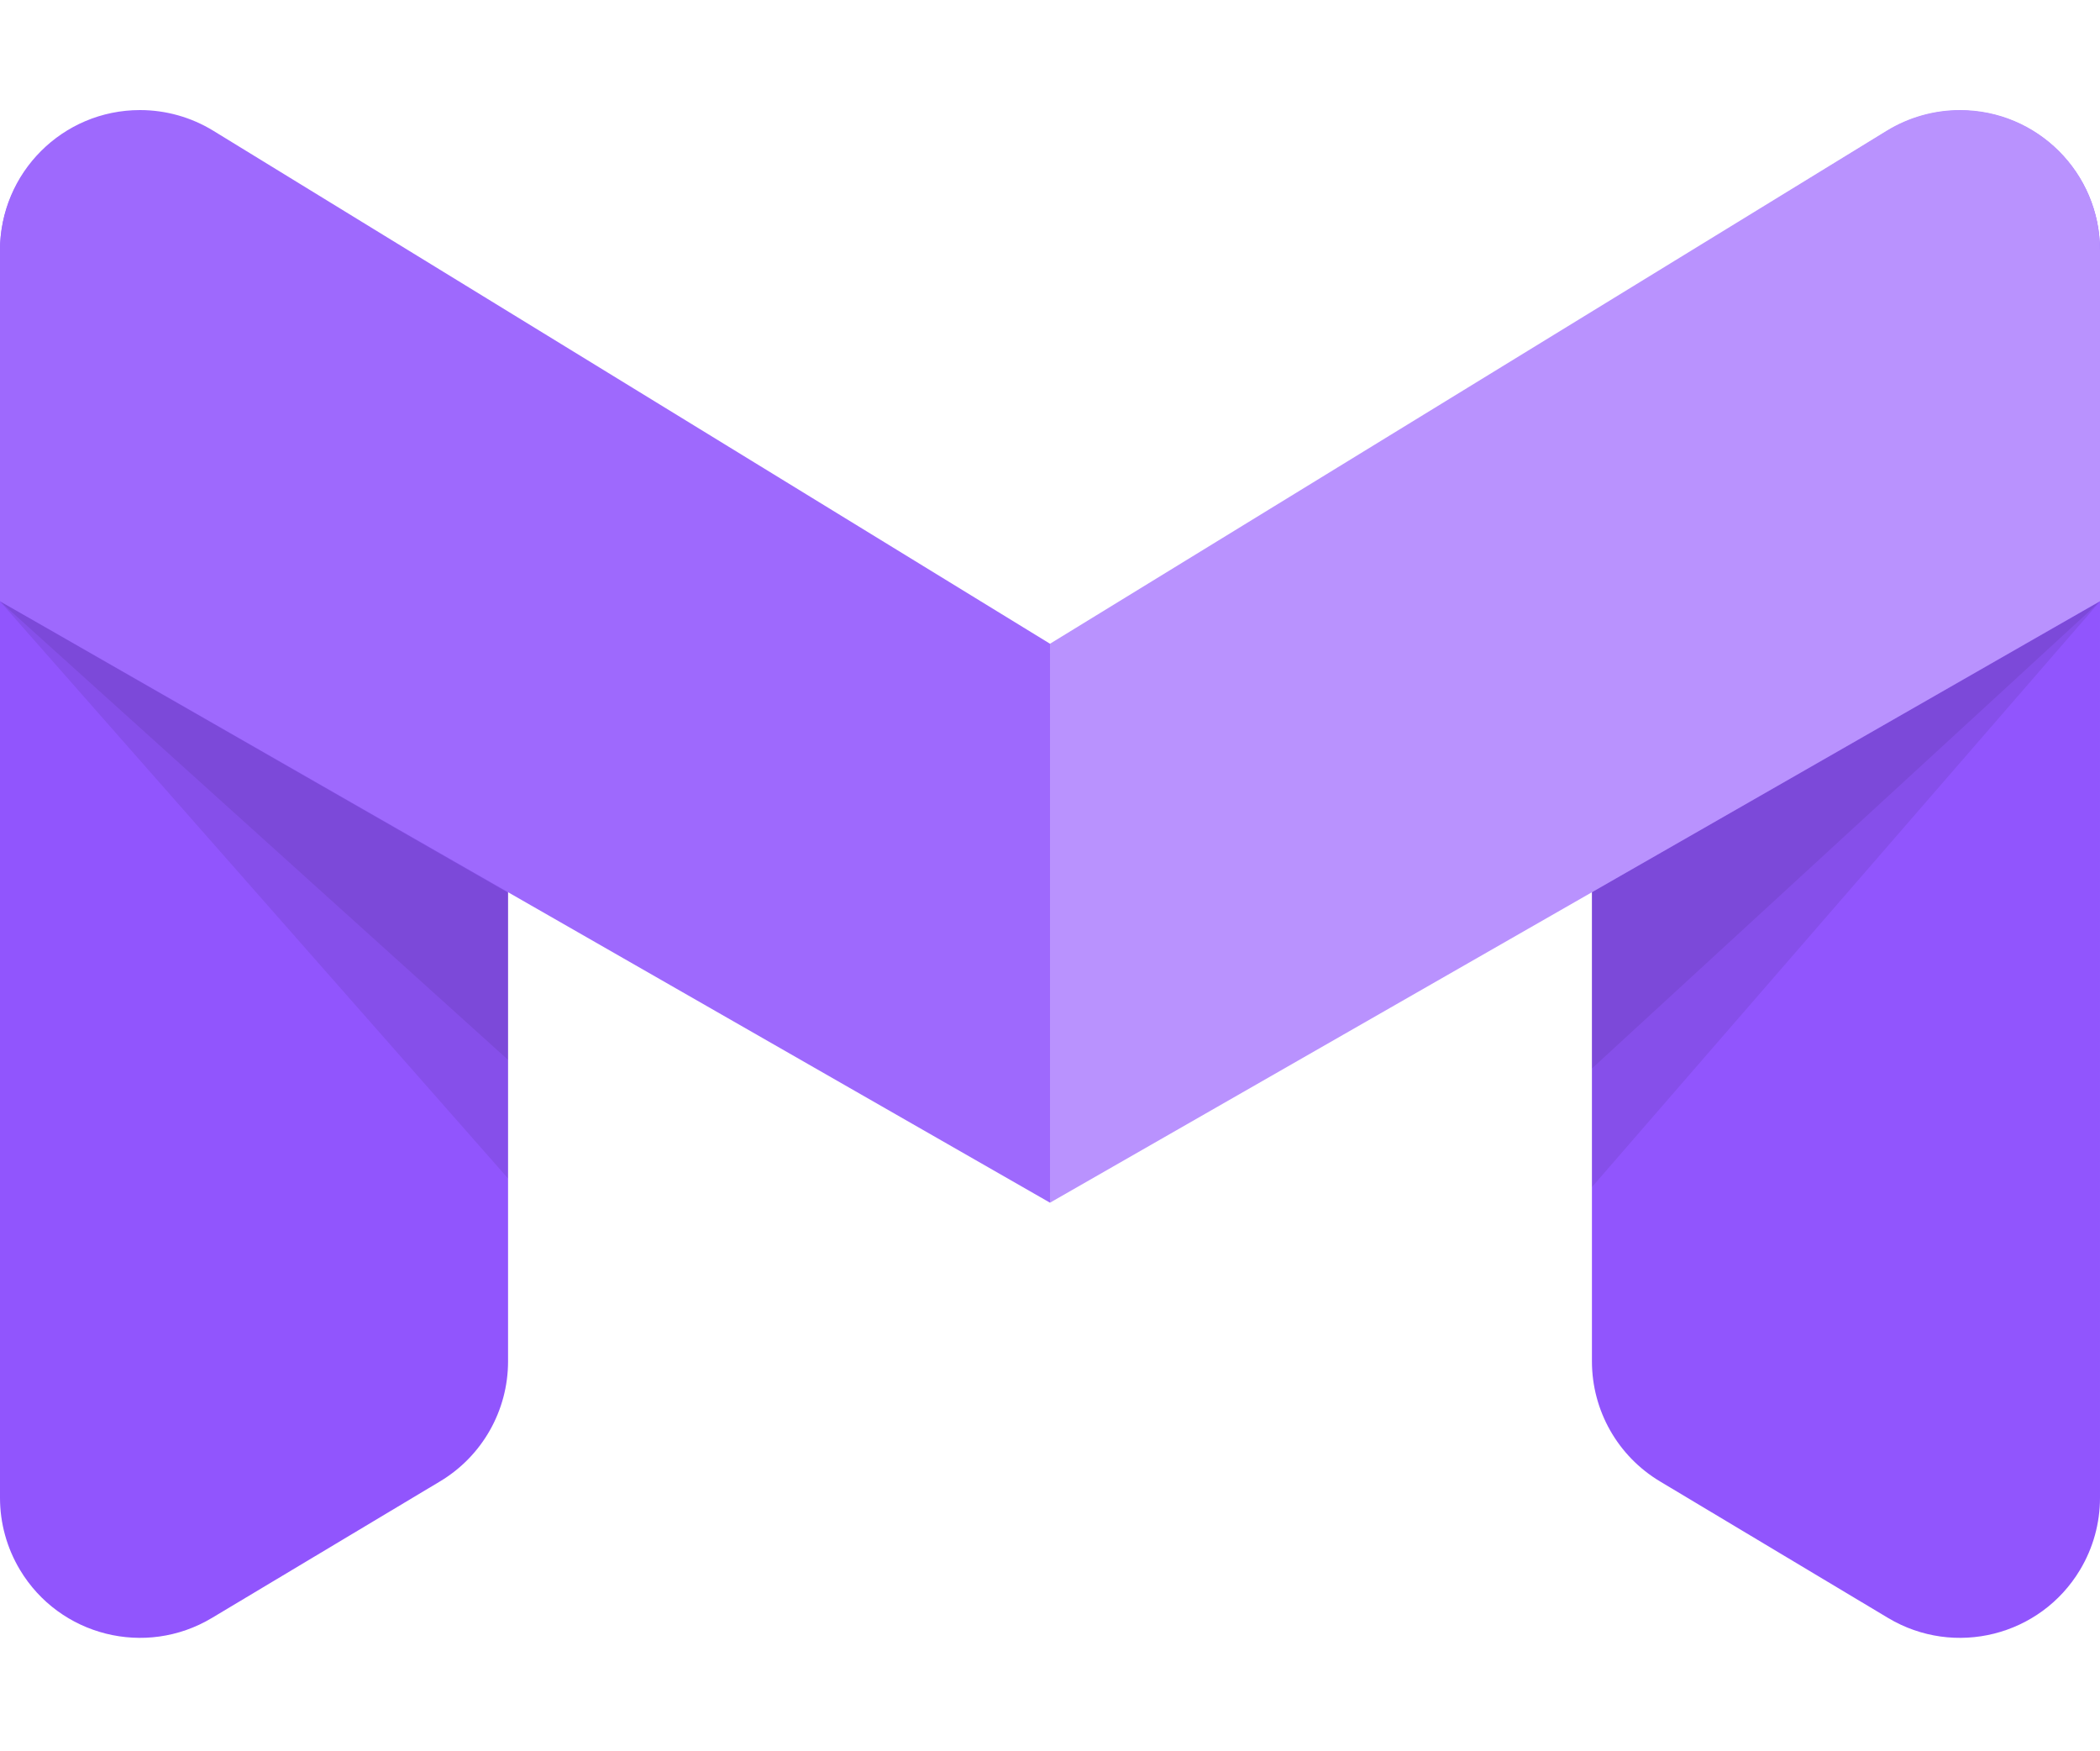
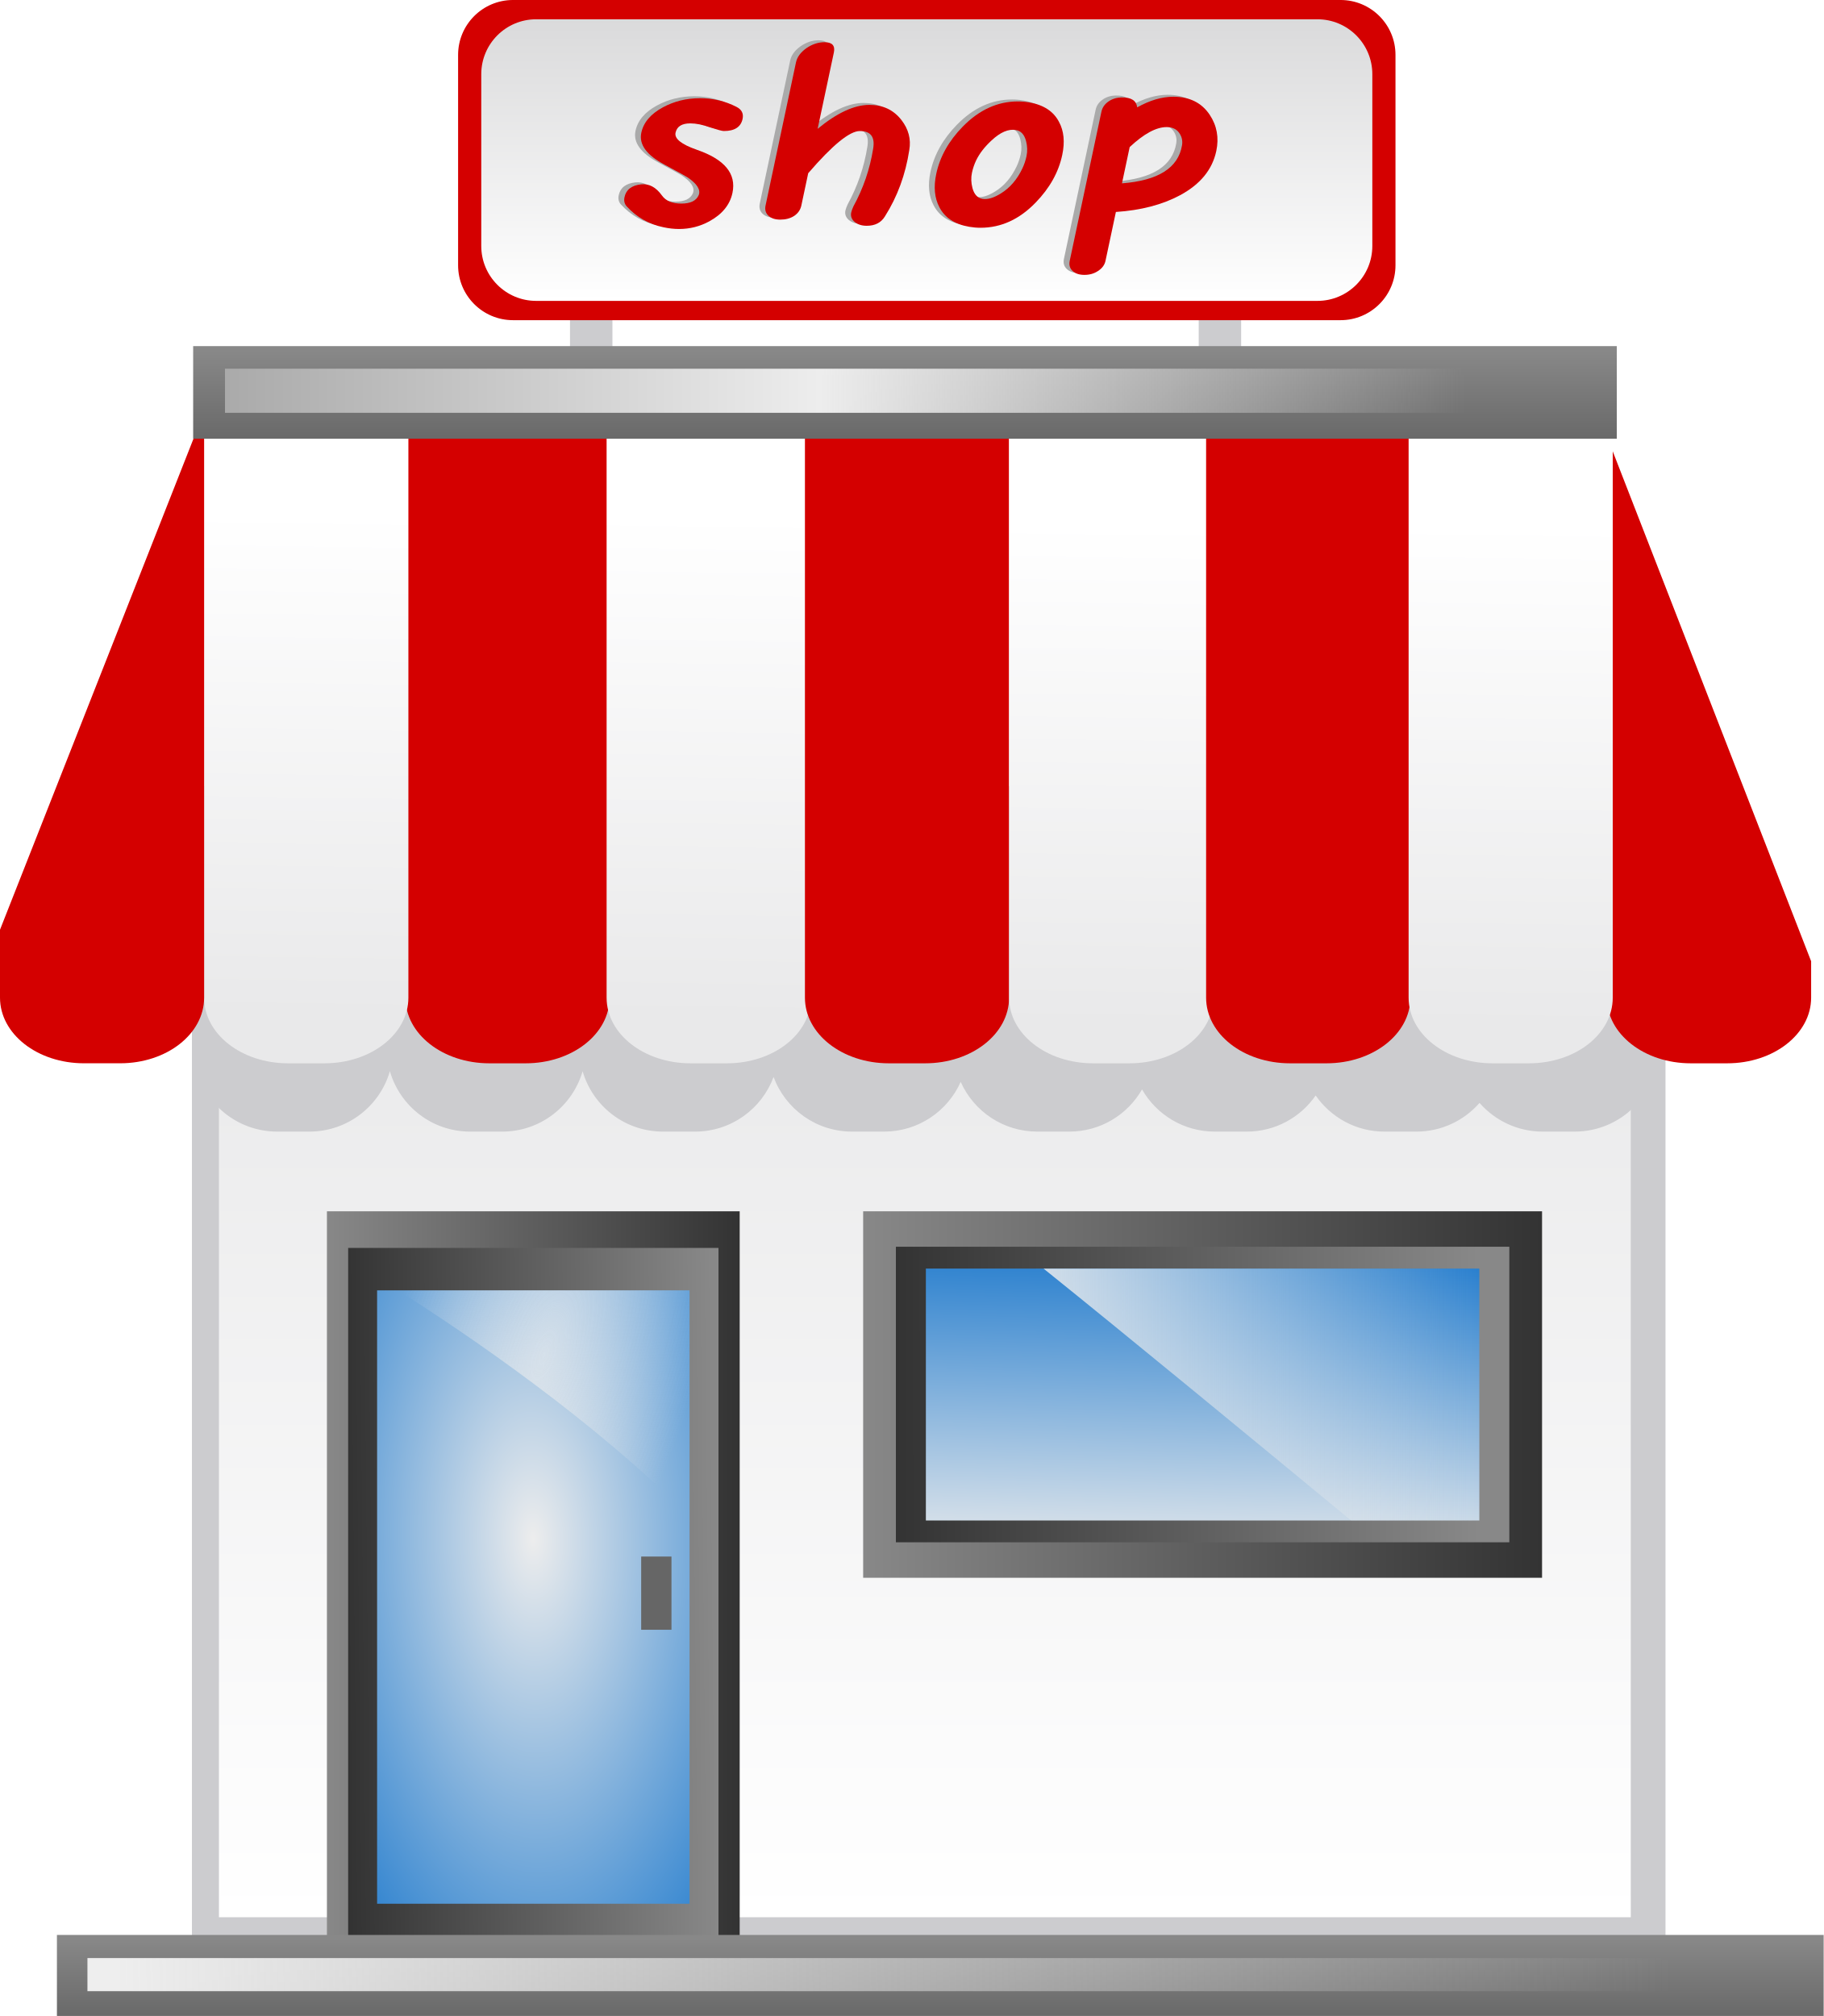
- <svg xmlns="http://www.w3.org/2000/svg" width="30px" height="25px" viewBox="0 0 30 25" version="1.1">
-   <g id="⚛️-Symbols" stroke="none" stroke-width="1" fill="none" fill-rule="evenodd">
-     <g id="Menu-One" transform="translate(-26, -29)">
-       <g id="logo" transform="translate(26, 29)">
-         <path d="M3.05,1.883 L6.309,3.894 C6.899,4.258 7.258,4.902 7.258,5.596 L7.258,19.442 C7.258,20.146 6.889,20.797 6.285,21.158 L3.027,23.108 C2.079,23.675 0.851,23.367 0.284,22.419 C0.098,22.108 2.0190442e-15,21.754 0,21.392 L0,3.585 C-5.7935996e-16,2.48 0.895,1.585 2,1.585 C2.371,1.585 2.735,1.688 3.05,1.883 Z" id="Rectangle" fill="#9155FD" />
-         <polygon id="Rectangle" fill="#000000" opacity="0.078" points="0 8.589 7.258 12.751 7.258 16.831" />
-         <polygon id="Rectangle" fill="#000000" opacity="0.078" points="0 8.589 7.258 12.645 7.258 15.137" />
-         <path d="M25.79,1.875 L29.048,3.879 C29.64,4.243 30,4.888 30,5.583 L30,19.442 C30,20.146 29.631,20.797 29.027,21.158 L25.769,23.108 C24.821,23.675 23.593,23.367 23.026,22.419 C22.84,22.108 22.742,21.754 22.742,21.392 L22.742,3.578 C22.742,2.474 23.637,1.578 24.742,1.578 C25.112,1.578 25.475,1.681 25.79,1.875 Z" id="Rectangle" fill="#9155FD" transform="translate(26.37097, 12.45968) scale(-1, 1) translate(-26.37097, -12.45968) " />
-         <polygon id="Rectangle" fill="#000000" opacity="0.078" transform="translate(26.37097, 12.77123) scale(-1, 1) translate(-26.37097, -12.77123) " points="22.742 8.589 30 12.742 30 16.954" />
-         <polygon id="Rectangle" fill="#000000" opacity="0.078" transform="translate(26.37097, 11.92445) scale(-1, 1) translate(-26.37097, -11.92445) " points="22.742 8.589 30 12.641 30 15.26" />
-         <path d="M3.045,1.866 L15,9.194 L15,9.194 L15,17.177 L0,8.586 L0,3.572 C3.0881846e-16,2.467 0.895,1.572 2,1.572 C2.369,1.572 2.731,1.674 3.045,1.866 Z" id="Rectangle" fill="#9E69FD" />
-         <path d="M18.045,1.866 L30,9.194 L30,9.194 L30,17.177 L15,8.586 L15,3.572 C15,2.467 15.895,1.572 17,1.572 C17.369,1.572 17.731,1.674 18.045,1.866 Z" id="Rectangle" fill="#B992FE" transform="translate(22.5, 8.58871) scale(-1, 1) translate(-22.5, -8.58871) " />
+ <svg xmlns="http://www.w3.org/2000/svg" xmlns:xlink="http://www.w3.org/1999/xlink" id="svg3779" viewBox="0 0 588.32 650.32" version="1.1">
+   <defs id="defs3781">
+     <linearGradient id="linearGradient4379">
+       <stop id="stop4381" stop-color="#eee" stop-opacity=".844" offset="0" />
+       <stop id="stop4383" stop-color="#eee" stop-opacity="0" offset="1" />
+     </linearGradient>
+     <linearGradient id="linearGradient4366">
+       <stop id="stop4368" stop-color="#ededed" offset="0" />
+       <stop id="stop4370" stop-color="#0169c8" offset="1" />
+     </linearGradient>
+     <linearGradient id="linearGradient4346">
+       <stop id="stop4348" stop-color="#888" offset="0" />
+       <stop id="stop4350" stop-color="#333" offset="1" />
+     </linearGradient>
+     <linearGradient id="linearGradient4304">
+       <stop id="stop4306" stop-color="#e9e9ea" offset="0" />
+       <stop id="stop4308" stop-color="#fff" offset="1" />
+     </linearGradient>
+     <linearGradient id="linearGradient4310" x1="302.94" xlink:href="#linearGradient4304" gradientUnits="userSpaceOnUse" x2="302.94" y1="276.66" y2="475.36" />
+     <linearGradient id="linearGradient4344" x1="176.71" xlink:href="#linearGradient4346" gradientUnits="userSpaceOnUse" x2="263.85" y1="404.11" y2="404.11" />
+     <linearGradient id="linearGradient4352" x1="289.91" xlink:href="#linearGradient4346" gradientUnits="userSpaceOnUse" x2="433.23" y1="365.02" y2="365.02" />
+     <linearGradient id="linearGradient4360" x1="262.94" xlink:href="#linearGradient4346" gradientUnits="userSpaceOnUse" y1="412.7" gradientTransform="matrix(.8972 0 0 .94764 22.646 24.822)" x2="176.71" y2="413.56" />
+     <radialGradient id="radialGradient4372" xlink:href="#linearGradient4366" gradientUnits="userSpaceOnUse" cy="376.28" cx="228.29" gradientTransform="matrix(.083035 4.0501 -2.024 .041499 962.9 -544.67)" r="32.981" />
+     <radialGradient id="radialGradient4385" xlink:href="#linearGradient4379" gradientUnits="userSpaceOnUse" cy="343.38" cx="238.16" gradientTransform="matrix(-.83224 2.5153 -1 -.33087 764.07 -128.73)" r="30.766" />
+     <linearGradient id="linearGradient4405" x1="419.78" xlink:href="#linearGradient4346" gradientUnits="userSpaceOnUse" x2="296.82" y1="364.62" y2="365.02" />
+     <linearGradient id="linearGradient4413" x1="359.32" xlink:href="#linearGradient4366" gradientUnits="userSpaceOnUse" x2="361.57" y1="402.05" y2="323.17" />
+     <linearGradient id="linearGradient4420" x1="328" xlink:href="#linearGradient4379" gradientUnits="userSpaceOnUse" x2="420" y1="365.02" y2="365.02" />
+     <linearGradient id="linearGradient4426" x1="289.91" xlink:href="#linearGradient4346" gradientUnits="userSpaceOnUse" y1="481.06" gradientTransform="matrix(.80582 0 0 1.1429 52.009 -405.15)" x2="289.91" y2="525.85" />
+     <linearGradient id="linearGradient4428" x1="121.34" gradientUnits="userSpaceOnUse" y1="489.21" gradientTransform="matrix(.77136 0 0 1.1429 61.597 -405.96)" x2="460.68" y2="489.21">
+       <stop id="stop4589" stop-color="#aaa" offset="0" />
+       <stop id="stop4593" stop-color="#ededed" offset=".48" />
+       <stop id="stop4591" stop-color="#eee" stop-opacity="0" offset="1" />
+     </linearGradient>
+     <linearGradient id="linearGradient4434" x1="289.91" xlink:href="#linearGradient4346" gradientUnits="userSpaceOnUse" x2="289.91" y1="481.06" y2="525.85" />
+     <linearGradient id="linearGradient4436" x1="127.85" gradientUnits="userSpaceOnUse" y1="493.28" gradientTransform="matrix(.96361 0 0 .85858 9.2316 68.608)" x2="468.25" y2="489.21">
+       <stop id="stop4334" stop-color="#eee" offset="0" />
+       <stop id="stop4336" stop-color="#eee" stop-opacity="0" offset="1" />
+     </linearGradient>
+     <linearGradient id="linearGradient4579" x1="162.87" xlink:href="#linearGradient4304" gradientUnits="userSpaceOnUse" y1="279.11" gradientTransform="matrix(1.085 0 0 1.1173 -6.6502 -47.934)" x2="164.97" y2="157.77" />
+     <linearGradient id="linearGradient4581" x1="162.87" xlink:href="#linearGradient4304" gradientUnits="userSpaceOnUse" y1="279.11" gradientTransform="matrix(1.085 0 0 1.1173 -6.6502 -48.577)" x2="164.97" y2="157.77" />
+     <linearGradient id="linearGradient4585" x1="162.87" xlink:href="#linearGradient4304" gradientUnits="userSpaceOnUse" y1="279.11" gradientTransform="matrix(1.085 0 0 1.1173 -6.6502 -49.221)" x2="164.97" y2="157.77" />
+     <linearGradient id="linearGradient4605" y2="134.15" gradientUnits="userSpaceOnUse" y1="74.705" x2="303.34" x1="303.34">
+       <stop id="stop4609" stop-color="#dadadb" offset="0" />
+       <stop id="stop4611" stop-color="#fff" offset="1" />
+     </linearGradient>
+   </defs>
+   <g id="layer1" transform="translate(-218.44 -64.119)">
+     <g id="g4642" transform="matrix(1.5281 0 0 1.5281 53.876 -43.819)">
+       <rect id="rect4636" height="20.359" width="8.958" y="130.89" x="228.02" fill="#cccccf" />
+       <rect id="rect4638" height="20.359" width="8.958" y="130.89" x="360.75" fill="#cccccf" />
+       <rect id="rect4300" height="213.36" width="311.08" y="268.52" x="148.21" fill="#cccccf" />
+       <rect id="rect4302" height="198.7" width="298.05" y="276.66" x="153.91" fill="url(#linearGradient4310)" />
+       <rect id="rect4340" height="77.362" width="143.32" y="326.34" x="289.91" fill="url(#linearGradient4352)" />
+       <rect id="rect4342" height="155.54" width="87.135" y="326.34" x="176.71" fill="url(#linearGradient4344)" />
+       <rect id="rect4358" height="147.4" width="78.177" y="334.07" x="181.19" fill="url(#linearGradient4360)" />
+       <rect id="rect4362" height="129.48" width="65.962" y="343.03" x="187.3" fill="url(#radialGradient4372)" />
+       <path id="rect4374" opacity=".769" fill="url(#radialGradient4385)" d="m191.72 343.03c15.35 9.74 41.03 27.3 61.53 47.72v-47.719h-61.531z" />
+       <rect id="rect4399" height="62.391" width="129.5" y="333.82" x="296.82" fill="url(#linearGradient4405)" />
+       <rect id="rect4407" height="53.178" width="116.84" y="338.43" x="303.15" fill="url(#linearGradient4413)" />
+       <path id="rect4415" d="m328 338.44c17.655 14.189 43.757 35.698 64.906 53.156h27.094v-53.156h-92z" fill="url(#linearGradient4420)" />
+       <g id="g4430" transform="translate(0 -1.1517)">
+         <rect id="rect4312" height="17.101" width="372.97" y="480.25" x="119.71" fill="url(#linearGradient4434)" />
+         <rect id="rect4330" height="6.992" width="356.26" y="485.13" x="126.15" fill="url(#linearGradient4436)" />
+       </g>
+       <path id="rect4492" d="m148.53 236.61v55.188c0 9.815 7.904 17.719 17.719 17.719h6.719c8.089 0 14.893-5.367 17.031-12.75 2.14 7.379 8.882 12.75 16.969 12.75h6.719c8.087 0 14.86-5.371 17-12.75 2.138 7.383 8.911 12.75 17 12.75h6.719c7.631 0 14.09-4.792 16.594-11.531 2.501 6.744 8.959 11.531 16.594 11.531h6.719c7.238 0 13.431-4.307 16.188-10.5 2.756 6.193 8.95 10.5 16.188 10.5h6.719c6.601 0 12.326-3.58 15.375-8.906 3.05 5.325 8.776 8.906 15.375 8.906h6.719c6.053 0 11.369-3.018 14.562-7.625 3.195 4.598 8.485 7.625 14.531 7.625h6.719c5.335 0 10.1-2.354 13.344-6.062 3.243 3.708 8.008 6.062 13.344 6.062h6.719c9.815 0 17.719-7.904 17.719-17.719v-55.188h-309.29z" fill="#cccccf" />
+       <g id="g4567" transform="matrix(1 0 0 .78241 0 78.293)">
+         <path id="rect4486" d="m446.91 107.91v151.47c0 9.815 7.904 17.719 17.719 17.719h7.688c9.815 0 17.719-7.904 17.719-17.719v-9.812l-43.125-141.66z" fill="#d40000" />
+         <g id="g4557">
+           <path id="rect4470" d="m193.28 104.94v154.44c0 9.815 7.904 17.719 17.719 17.719h7.656c9.815 0 17.719-7.904 17.719-17.719v-154.44h-43.094z" fill="#d40000" />
+           <path id="rect4474" d="m150.78 104.94v154.44c0 9.815 7.904 17.719 17.719 17.719h7.688c9.815 0 17.719-7.904 17.719-17.719v-154.44h-43.125z" fill="url(#linearGradient4579)" />
+           <path id="rect4476" d="m235.75 104.94v154.44c0 9.815 7.904 17.719 17.719 17.719h7.688c9.815 0 17.719-7.904 17.719-17.719v-154.44h-43.125z" fill="url(#linearGradient4581)" />
+           <path id="rect4478" d="m277.62 104.94v154.44c0 9.815 7.904 17.719 17.719 17.719h7.656c9.815 0 17.719-7.904 17.719-17.719v-154.44h-43.094z" fill="#d40000" />
+           <path id="rect4480" d="m320.72 104.94v154.44c0 9.815 7.904 17.719 17.719 17.719h7.688c9.815 0 17.719-7.904 17.719-17.719v-154.44h-43.125z" fill="url(#linearGradient4579)" />
+           <path id="rect4482" d="m362.31 104.94v154.44c0 9.815 7.904 17.719 17.719 17.719h7.688c9.815 0 17.719-7.904 17.719-17.719v-154.44h-43.125z" fill="#d40000" />
+           <path id="rect4484" d="m405.06 104.94v154.44c0 9.815 7.904 17.719 17.719 17.719h7.688c9.815 0 17.688-7.904 17.688-17.719v-154.44h-43.094z" fill="url(#linearGradient4585)" />
+           <path id="rect4490" d="m149.66 104.94-41.969 136.12v18.312c0 9.815 7.904 17.719 17.719 17.719h7.656c9.815 0 17.719-7.904 17.719-17.719v-154.44h-1.125z" fill="#d40000" />
+         </g>
+       </g>
+       <rect id="rect4422" height="19.544" width="300.54" y="143.7" x="148.47" fill="url(#linearGradient4426)" />
+       <rect id="rect4424" height="9.307" width="285.18" y="148.47" x="155.19" fill="url(#linearGradient4428)" />
+       <rect id="rect4595" rx="11.594" ry="11.594" height="67.59" width="197.89" y="70.634" x="204.4" fill="#d40000" />
+       <rect id="rect4597" rx="11.594" ry="11.594" height="59.447" width="188.11" y="74.705" x="209.29" fill="url(#linearGradient4605)" />
+       <g id="text4613" transform="matrix(1.123 0 -.18928 .89048 8.2722 110.75)" fill="#aaa">
+         <path id="path4618" d="m225.17 0.236c-0 2.808-1.073 5.05-3.217 6.727-1.56 1.209-3.354 1.813-5.382 1.813-0.936-0-1.93-0.136-2.983-0.409-2.847-0.702-5.44-2.359-7.78-4.972-0.507-0.585-0.76-1.306-0.76-2.164 0-1.794 0.877-2.808 2.632-3.042 1.443-0.195 2.886 0.682 4.329 2.632 0.936 1.287 2.262 1.93 3.978 1.93 1.716 0 2.691-0.663 2.925-1.989 0.195-1.287-0.76-2.71-2.866-4.27-0.195-0.156-1.794-1.15-4.797-2.983-3.744-2.262-5.616-4.777-5.616-7.546-0-2.457 1.014-4.465 3.042-6.025 1.872-1.443 4.075-2.164 6.61-2.164 2.457 0 4.855 0.682 7.195 2.047 1.092 0.624 1.638 1.579 1.638 2.866-0 1.911-1.014 2.866-3.042 2.866-0.312 0-1.228-0.292-2.749-0.877-1.482-0.624-2.769-0.936-3.861-0.936-1.599 0-2.398 0.741-2.398 2.223-0 1.404 1.56 2.749 4.68 4.036 5.616 2.262 8.424 5.674 8.424 10.237" />
+         <path id="path4620" d="m256.7-9.943c0.273 5.811-0.37 11.056-1.93 15.736-0.468 1.482-1.482 2.223-3.042 2.223-0.936-0-1.755-0.312-2.457-0.936-0.663-0.624-0.994-1.365-0.994-2.223-0-0.39 0.059-0.877 0.175-1.462 1.131-4.251 1.599-8.774 1.404-13.571-0.078-2.847-1.15-4.27-3.217-4.27-1.911 0-4.582 3.334-8.014 10.003v7.663c-0 1.014-0.312 1.833-0.936 2.457-0.624 0.585-1.443 0.877-2.457 0.877-0.975 3e-7 -1.774-0.312-2.398-0.936-0.624-0.624-0.936-1.423-0.936-2.398v-33.928c0-1.248 0.448-2.359 1.345-3.334 0.936-0.975 2.008-1.462 3.217-1.462 1.443 0 2.164 0.819 2.164 2.457v18.075c3.003-3.783 5.928-5.674 8.774-5.674 2.535 0 4.738 1.19 6.61 3.568 1.716 2.184 2.613 4.563 2.691 7.137" />
+         <path id="path4622" d="m285.65-8.773c-0 4.095-1.034 7.858-3.1 11.29-2.379 3.978-5.499 5.967-9.359 5.967-0.702-0-1.423-0.078-2.164-0.234-2.808-0.585-4.933-2.125-6.376-4.621-1.287-2.184-1.93-4.816-1.93-7.897-0-4.095 1.033-7.838 3.1-11.231 2.418-3.978 5.538-5.967 9.359-5.967 0.702 0 1.423 0.078 2.164 0.234 2.808 0.585 4.933 2.125 6.376 4.621 1.287 2.145 1.93 4.758 1.93 7.838m-6.669 0.292c-0-1.17-0.234-2.379-0.702-3.627-0.585-1.521-1.365-2.379-2.34-2.574-1.443-0.312-2.827 0.507-4.153 2.457-1.053 1.521-1.755 3.1-2.106 4.738-0.195 0.936-0.292 1.911-0.292 2.925-0 1.17 0.234 2.379 0.702 3.627 0.585 1.521 1.365 2.379 2.34 2.574 0.975 0.195 2.047-0.234 3.217-1.287 1.482-1.326 2.496-3.295 3.042-5.908 0.195-0.936 0.292-1.911 0.292-2.925" />
+         <path id="path4624" d="m314.45-9.709c-0 4.407-1.677 7.897-5.031 10.471-2.964 2.262-6.766 3.588-11.407 3.978v11.582c-0 0.975-0.331 1.774-0.994 2.398-0.624 0.624-1.423 0.936-2.398 0.936-0.975-0-1.774-0.312-2.398-0.936-0.624-0.624-0.936-1.423-0.936-2.398v-35.332c0-0.975 0.292-1.774 0.877-2.398 0.624-0.663 1.423-0.994 2.398-0.994 1.755-0.039 2.847 0.741 3.276 2.34 2.106-1.677 4.231-2.515 6.376-2.515 3.042 0 5.557 1.423 7.546 4.27 1.794 2.574 2.691 5.44 2.691 8.599m-6.669-1.345c-0.039-1.092-0.39-2.086-1.053-2.983-0.663-0.897-1.521-1.345-2.574-1.345-1.95 0-3.997 1.579-6.142 4.738v8.599c6.708-0.663 9.964-3.666 9.769-9.008" />
+       </g>
+       <g id="g4626" transform="matrix(1.123 0 -.18928 .89048 9.4937 111.16)" fill="#d40000">
+         <path id="path4628" d="m225.17 0.236c-0 2.808-1.073 5.05-3.217 6.727-1.56 1.209-3.354 1.813-5.382 1.813-0.936-0-1.93-0.136-2.983-0.409-2.847-0.702-5.44-2.359-7.78-4.972-0.507-0.585-0.76-1.306-0.76-2.164 0-1.794 0.877-2.808 2.632-3.042 1.443-0.195 2.886 0.682 4.329 2.632 0.936 1.287 2.262 1.93 3.978 1.93 1.716 0 2.691-0.663 2.925-1.989 0.195-1.287-0.76-2.71-2.866-4.27-0.195-0.156-1.794-1.15-4.797-2.983-3.744-2.262-5.616-4.777-5.616-7.546-0-2.457 1.014-4.465 3.042-6.025 1.872-1.443 4.075-2.164 6.61-2.164 2.457 0 4.855 0.682 7.195 2.047 1.092 0.624 1.638 1.579 1.638 2.866-0 1.911-1.014 2.866-3.042 2.866-0.312 0-1.228-0.292-2.749-0.877-1.482-0.624-2.769-0.936-3.861-0.936-1.599 0-2.398 0.741-2.398 2.223-0 1.404 1.56 2.749 4.68 4.036 5.616 2.262 8.424 5.674 8.424 10.237" />
+         <path id="path4630" d="m256.7-9.943c0.273 5.811-0.37 11.056-1.93 15.736-0.468 1.482-1.482 2.223-3.042 2.223-0.936-0-1.755-0.312-2.457-0.936-0.663-0.624-0.994-1.365-0.994-2.223-0-0.39 0.059-0.877 0.175-1.462 1.131-4.251 1.599-8.774 1.404-13.571-0.078-2.847-1.15-4.27-3.217-4.27-1.911 0-4.582 3.334-8.014 10.003v7.663c-0 1.014-0.312 1.833-0.936 2.457-0.624 0.585-1.443 0.877-2.457 0.877-0.975 3e-7 -1.774-0.312-2.398-0.936-0.624-0.624-0.936-1.423-0.936-2.398v-33.928c0-1.248 0.448-2.359 1.345-3.334 0.936-0.975 2.008-1.462 3.217-1.462 1.443 0 2.164 0.819 2.164 2.457v18.075c3.003-3.783 5.928-5.674 8.774-5.674 2.535 0 4.738 1.19 6.61 3.568 1.716 2.184 2.613 4.563 2.691 7.137" />
+         <path id="path4632" d="m285.65-8.773c-0 4.095-1.034 7.858-3.1 11.29-2.379 3.978-5.499 5.967-9.359 5.967-0.702-0-1.423-0.078-2.164-0.234-2.808-0.585-4.933-2.125-6.376-4.621-1.287-2.184-1.93-4.816-1.93-7.897-0-4.095 1.033-7.838 3.1-11.231 2.418-3.978 5.538-5.967 9.359-5.967 0.702 0 1.423 0.078 2.164 0.234 2.808 0.585 4.933 2.125 6.376 4.621 1.287 2.145 1.93 4.758 1.93 7.838m-6.669 0.292c-0-1.17-0.234-2.379-0.702-3.627-0.585-1.521-1.365-2.379-2.34-2.574-1.443-0.312-2.827 0.507-4.153 2.457-1.053 1.521-1.755 3.1-2.106 4.738-0.195 0.936-0.292 1.911-0.292 2.925-0 1.17 0.234 2.379 0.702 3.627 0.585 1.521 1.365 2.379 2.34 2.574 0.975 0.195 2.047-0.234 3.217-1.287 1.482-1.326 2.496-3.295 3.042-5.908 0.195-0.936 0.292-1.911 0.292-2.925" />
+         <path id="path4634" d="m314.45-9.709c-0 4.407-1.677 7.897-5.031 10.471-2.964 2.262-6.766 3.588-11.407 3.978v11.582c-0 0.975-0.331 1.774-0.994 2.398-0.624 0.624-1.423 0.936-2.398 0.936-0.975-0-1.774-0.312-2.398-0.936-0.624-0.624-0.936-1.423-0.936-2.398v-35.332c0-0.975 0.292-1.774 0.877-2.398 0.624-0.663 1.423-0.994 2.398-0.994 1.755-0.039 2.847 0.741 3.276 2.34 2.106-1.677 4.231-2.515 6.376-2.515 3.042 0 5.557 1.423 7.546 4.27 1.794 2.574 2.691 5.44 2.691 8.599m-6.669-1.345c-0.039-1.092-0.39-2.086-1.053-2.983-0.663-0.897-1.521-1.345-2.574-1.345-1.95 0-3.997 1.579-6.142 4.738v8.599c6.708-0.663 9.964-3.666 9.769-9.008" />
      </g>
    </g>
+     <rect id="rect4706" height="23.616" width="9.772" y="566.23" x="425.28" fill="#666" />
  </g>
</svg>
